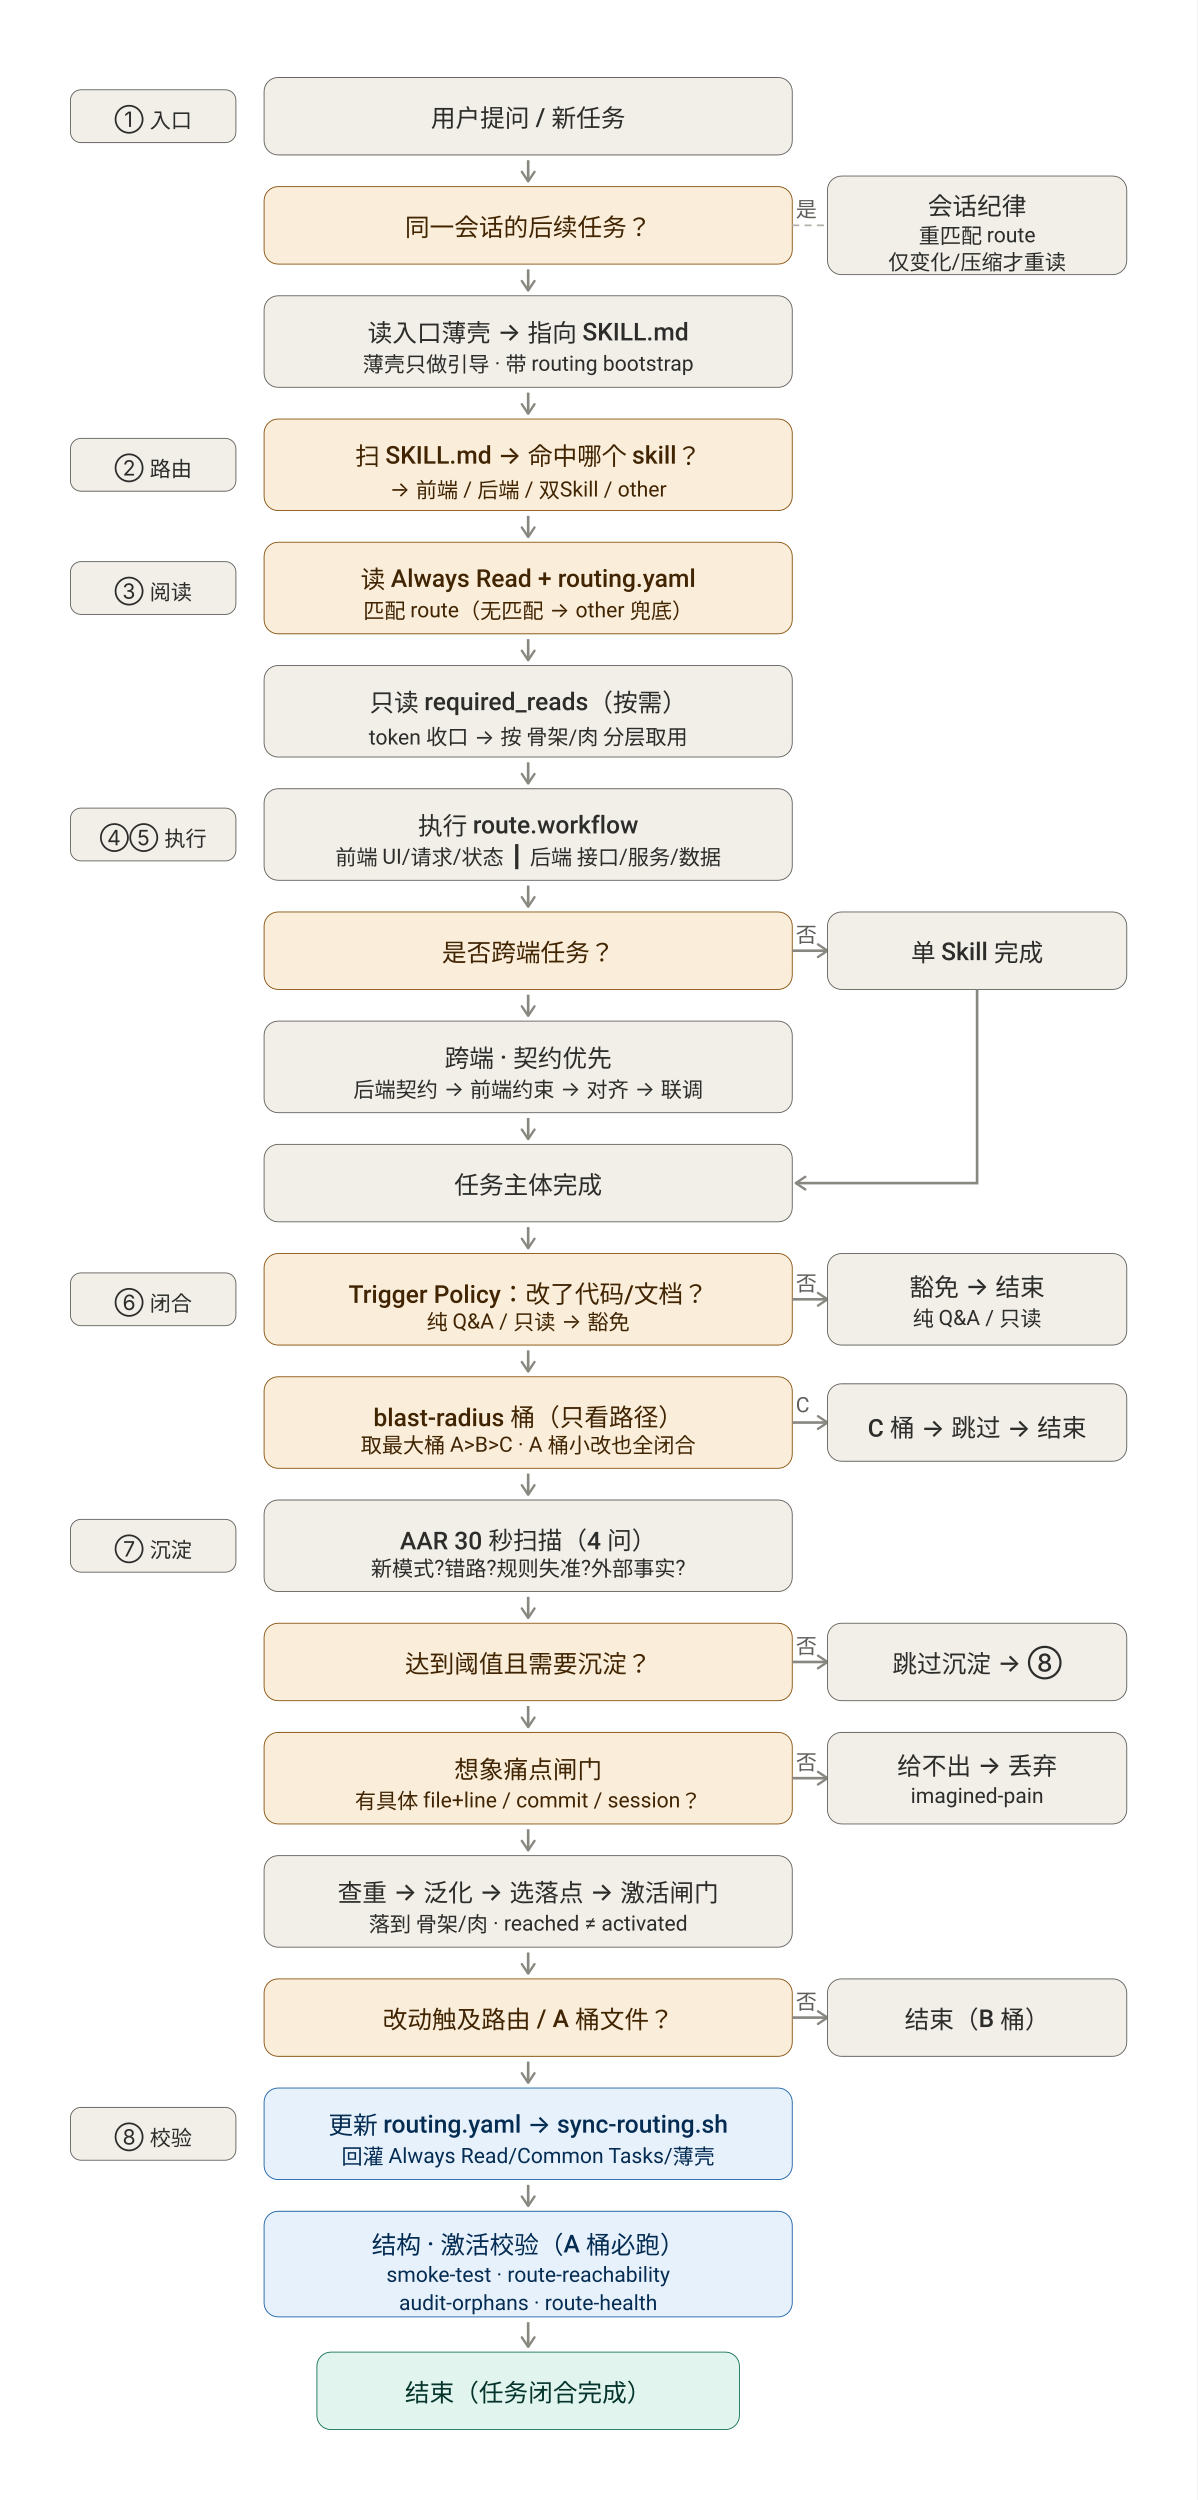
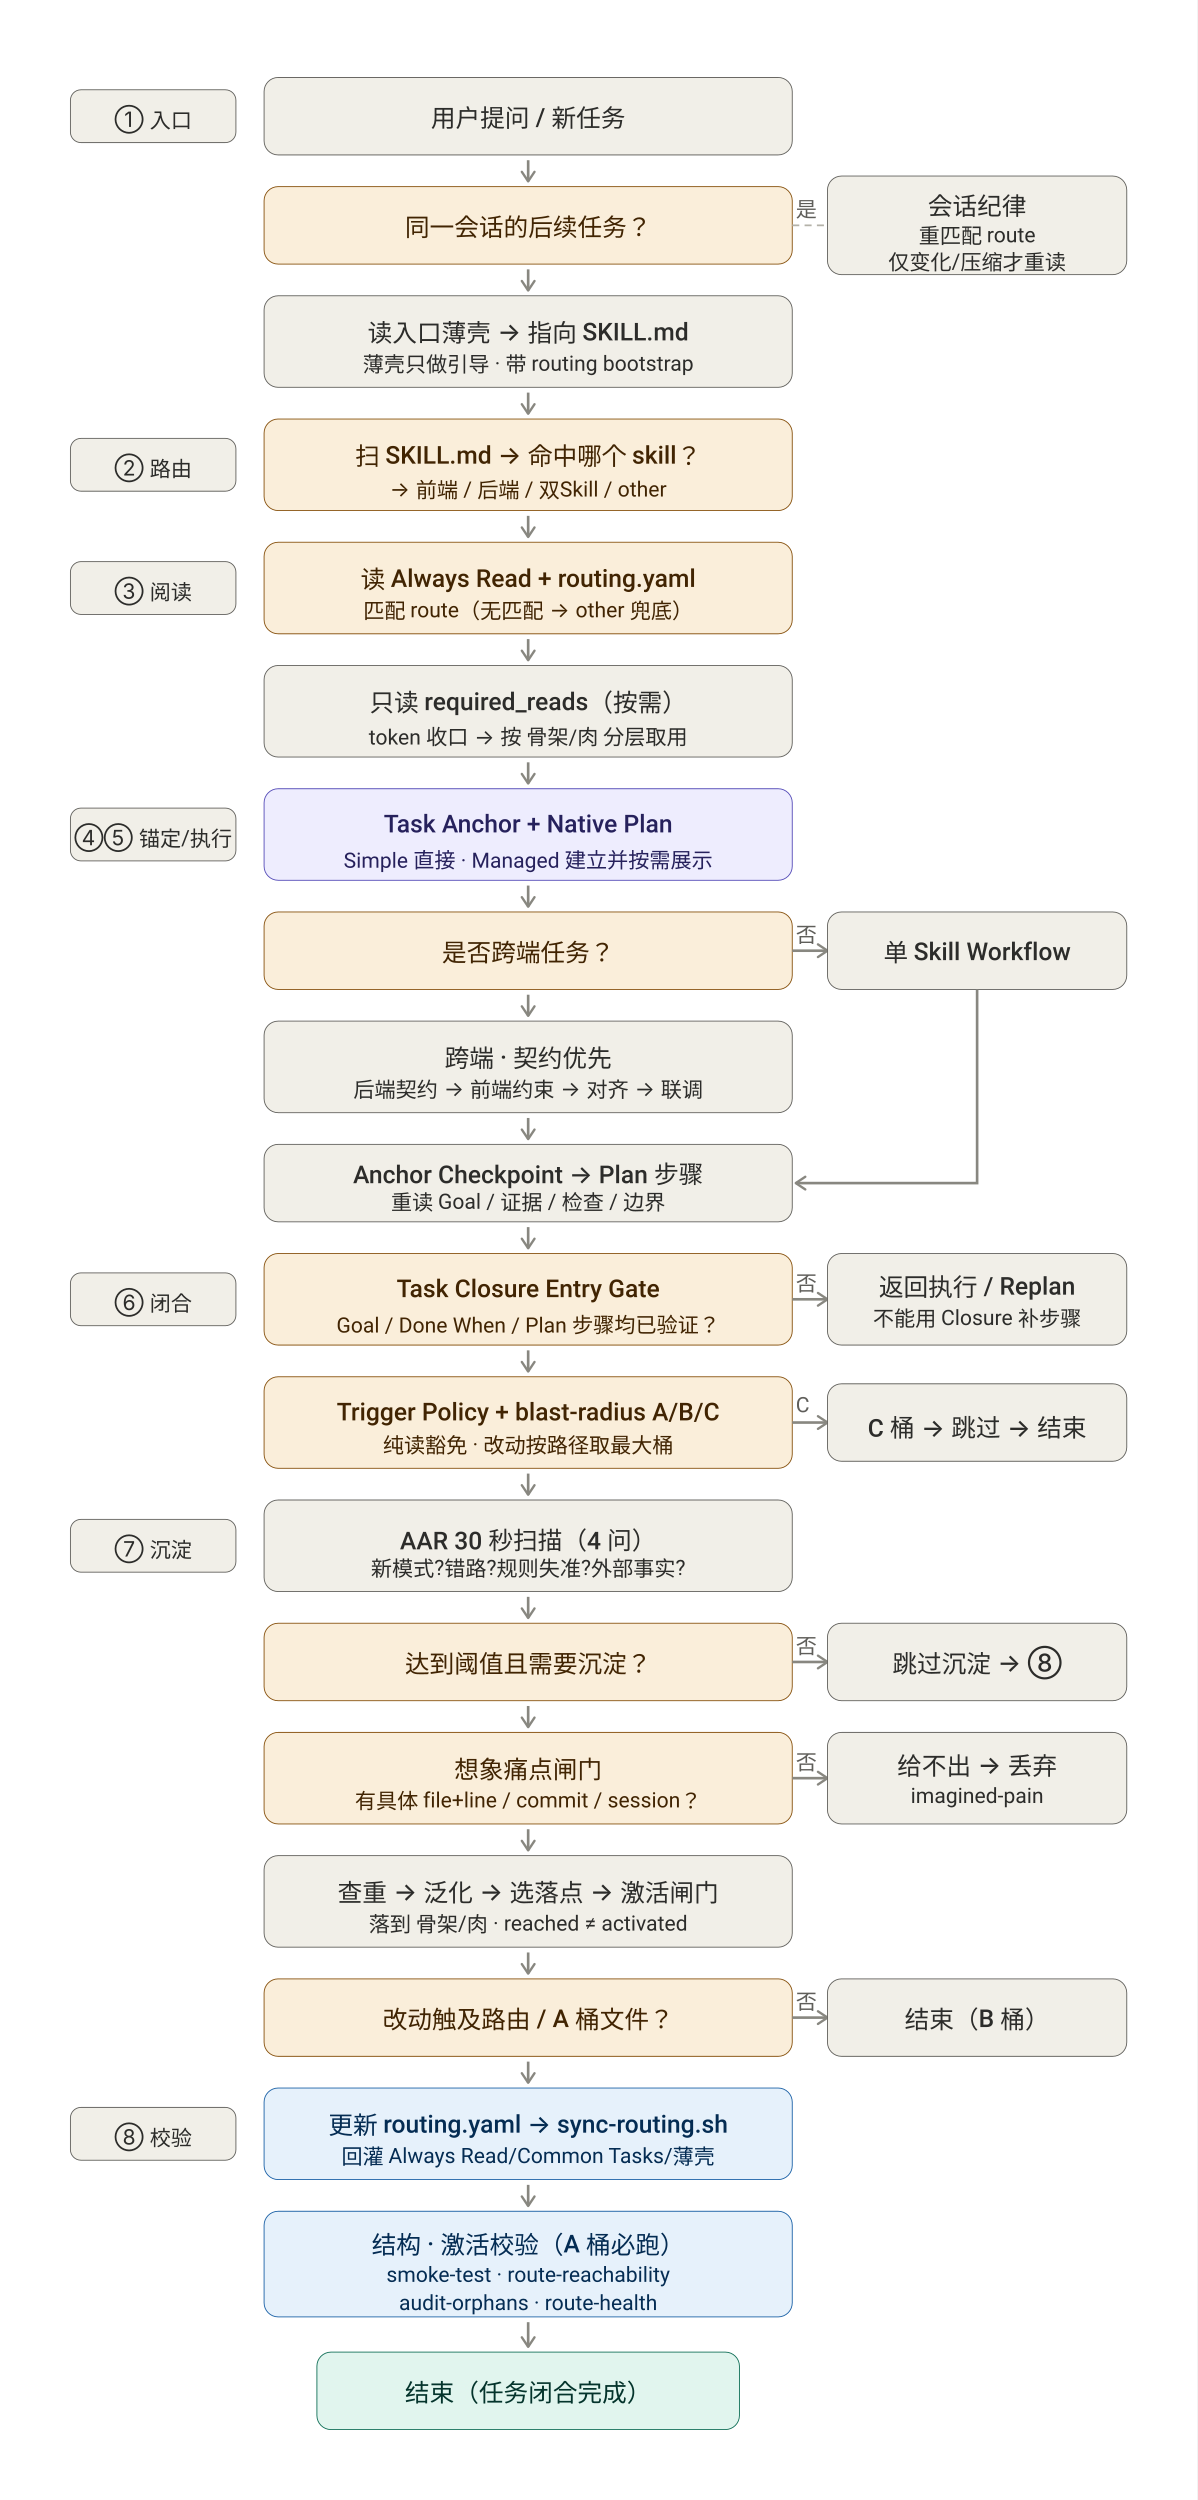
<svg xmlns="http://www.w3.org/2000/svg" width="680" height="1420" viewBox="0 0 680 1420" role="img">
  <style>
svg{font-family:-apple-system,BlinkMacSystemFont,"Segoe UI","PingFang SC","Microsoft YaHei",Roboto,sans-serif}
.t{font-size:14px;fill:#1c1c1a}
.ts{font-size:12px;fill:#5f5e5a}
.th{font-size:14px;font-weight:500;fill:#1c1c1a}
.arr{stroke:#888780;stroke-width:1.5;fill:none}
.leader{stroke:#b4b2a9;stroke-width:1;stroke-dasharray:4 3;fill:none}
.c-gray rect{fill:#F1EFE8;stroke:#5F5E5A}
.c-teal rect{fill:#E1F5EE;stroke:#0F6E56}
.c-coral rect{fill:#FAECE7;stroke:#993C1D}
.c-amber rect{fill:#FAEEDA;stroke:#854F0B}
.c-blue rect{fill:#E6F1FB;stroke:#185FA5}
.c-purple rect{fill:#EEEDFE;stroke:#534AB7}
.c-gray .t,.c-gray .ts,.c-gray .th{fill:#2C2C2A}
.c-teal .t,.c-teal .ts,.c-teal .th{fill:#04342C}
.c-coral .t,.c-coral .ts,.c-coral .th{fill:#4A1B0C}
.c-amber .t,.c-amber .ts,.c-amber .th{fill:#412402}
.c-blue .t,.c-blue .ts,.c-blue .th{fill:#042C53}
.c-purple .t,.c-purple .ts,.c-purple .th{fill:#26215C}
</style>
  <rect x="0" y="0" width="680" height="1420" fill="#ffffff" />
  <defs>
    <marker id="arrow" viewBox="0 0 10 10" refX="8" refY="5" markerWidth="6" markerHeight="6" orient="auto-start-reverse">
      <path d="M2 1L8 5L2 9" fill="none" stroke="#888780" stroke-width="1.5" stroke-linecap="round" stroke-linejoin="round" />
    </marker>
  </defs>
  <g class="c-gray">
    <rect x="40" y="51" width="94" height="30" rx="6" stroke-width="0.5" />
    <text class="ts" x="87" y="66" text-anchor="middle" dominant-baseline="central">① 入口</text>
  </g>
  <g class="c-gray">
    <rect x="40" y="249" width="94" height="30" rx="6" stroke-width="0.5" />
    <text class="ts" x="87" y="264" text-anchor="middle" dominant-baseline="central">② 路由</text>
  </g>
  <g class="c-gray">
    <rect x="40" y="319" width="94" height="30" rx="6" stroke-width="0.5" />
    <text class="ts" x="87" y="334" text-anchor="middle" dominant-baseline="central">③ 阅读</text>
  </g>
  <g class="c-gray">
    <rect x="40" y="459" width="94" height="30" rx="6" stroke-width="0.5" />
-     <text class="ts" x="87" y="474" text-anchor="middle" dominant-baseline="central">④⑤ 执行</text>
+     <text class="ts" x="87" y="474" text-anchor="middle" dominant-baseline="central">④⑤ 锚定/执行</text>
  </g>
  <g class="c-gray">
    <rect x="40" y="723" width="94" height="30" rx="6" stroke-width="0.5" />
    <text class="ts" x="87" y="738" text-anchor="middle" dominant-baseline="central">⑥ 闭合</text>
  </g>
  <g class="c-gray">
    <rect x="40" y="863" width="94" height="30" rx="6" stroke-width="0.5" />
    <text class="ts" x="87" y="878" text-anchor="middle" dominant-baseline="central">⑦ 沉淀</text>
  </g>
  <g class="c-gray">
    <rect x="40" y="1197" width="94" height="30" rx="6" stroke-width="0.5" />
    <text class="ts" x="87" y="1212" text-anchor="middle" dominant-baseline="central">⑧ 校验</text>
  </g>
  <g class="c-gray">
    <rect x="150" y="44" width="300" height="44" rx="8" stroke-width="0.5" />
    <text class="th" x="300" y="66" text-anchor="middle" dominant-baseline="central">用户提问 / 新任务</text>
  </g>
  <line x1="300" y1="91" x2="300" y2="103" class="arr" marker-end="url(#arrow)" />
  <g class="c-amber">
    <rect x="150" y="106" width="300" height="44" rx="8" stroke-width="0.5" />
    <text class="th" x="300" y="128" text-anchor="middle" dominant-baseline="central">同一会话的后续任务？</text>
  </g>
  <line x1="450" y1="128" x2="470" y2="128" class="leader" />
  <text class="ts" x="452" y="118" text-anchor="start" dominant-baseline="central">是</text>
  <g class="c-gray">
    <rect x="470" y="100" width="170" height="56" rx="8" stroke-width="0.5" />
    <text class="th" x="555" y="116" text-anchor="middle" dominant-baseline="central">会话纪律</text>
    <text class="ts" x="555" y="133" text-anchor="middle" dominant-baseline="central">重匹配 route</text>
    <text class="ts" x="555" y="148" text-anchor="middle" dominant-baseline="central">仅变化/压缩才重读</text>
  </g>
  <line x1="300" y1="153" x2="300" y2="165" class="arr" marker-end="url(#arrow)" />
  <g class="c-gray">
    <rect x="150" y="168" width="300" height="52" rx="8" stroke-width="0.5" />
    <text class="th" x="300" y="188" text-anchor="middle" dominant-baseline="central">读入口薄壳 → 指向 SKILL.md</text>
    <text class="ts" x="300" y="206" text-anchor="middle" dominant-baseline="central">薄壳只做引导 · 带 routing bootstrap</text>
  </g>
  <line x1="300" y1="223" x2="300" y2="235" class="arr" marker-end="url(#arrow)" />
  <g class="c-amber">
    <rect x="150" y="238" width="300" height="52" rx="8" stroke-width="0.5" />
    <text class="th" x="300" y="258" text-anchor="middle" dominant-baseline="central">扫 SKILL.md → 命中哪个 skill？</text>
    <text class="ts" x="300" y="276" text-anchor="middle" dominant-baseline="central">→ 前端 / 后端 / 双Skill / other</text>
  </g>
  <line x1="300" y1="293" x2="300" y2="305" class="arr" marker-end="url(#arrow)" />
  <g class="c-amber">
    <rect x="150" y="308" width="300" height="52" rx="8" stroke-width="0.5" />
    <text class="th" x="300" y="328" text-anchor="middle" dominant-baseline="central">读 Always Read + routing.yaml</text>
    <text class="ts" x="300" y="346" text-anchor="middle" dominant-baseline="central">匹配 route（无匹配 → other 兜底）</text>
  </g>
  <line x1="300" y1="363" x2="300" y2="375" class="arr" marker-end="url(#arrow)" />
  <g class="c-gray">
    <rect x="150" y="378" width="300" height="52" rx="8" stroke-width="0.5" />
    <text class="th" x="300" y="398" text-anchor="middle" dominant-baseline="central">只读 required_reads（按需）</text>
    <text class="ts" x="300" y="416" text-anchor="middle" dominant-baseline="central">token 收口 → 按 骨架/肉 分层取用</text>
  </g>
  <line x1="300" y1="433" x2="300" y2="445" class="arr" marker-end="url(#arrow)" />
-   <g class="c-gray">
+   <g class="c-purple">
    <rect x="150" y="448" width="300" height="52" rx="8" stroke-width="0.5" />
-     <text class="th" x="300" y="468" text-anchor="middle" dominant-baseline="central">执行 route.workflow</text>
-     <text class="ts" x="300" y="486" text-anchor="middle" dominant-baseline="central">前端 UI/请求/状态 ┃ 后端 接口/服务/数据</text>
+     <text class="th" x="300" y="468" text-anchor="middle" dominant-baseline="central">Task Anchor + Native Plan</text>
+     <text class="ts" x="300" y="486" text-anchor="middle" dominant-baseline="central">Simple 直接 · Managed 建立并按需展示</text>
  </g>
  <line x1="300" y1="503" x2="300" y2="515" class="arr" marker-end="url(#arrow)" />
  <g class="c-amber">
    <rect x="150" y="518" width="300" height="44" rx="8" stroke-width="0.5" />
    <text class="th" x="300" y="540" text-anchor="middle" dominant-baseline="central">是否跨端任务？</text>
  </g>
  <line x1="450" y1="540" x2="470" y2="540" class="arr" marker-end="url(#arrow)" />
  <text class="ts" x="452" y="530" text-anchor="start" dominant-baseline="central">否</text>
  <g class="c-gray">
    <rect x="470" y="518" width="170" height="44" rx="8" stroke-width="0.5" />
-     <text class="th" x="555" y="540" text-anchor="middle" dominant-baseline="central">单 Skill 完成</text>
+     <text class="th" x="555" y="540" text-anchor="middle" dominant-baseline="central">单 Skill Workflow</text>
  </g>
  <path d="M555 562 L555 672 L452 672" class="arr" fill="none" marker-end="url(#arrow)" />
  <line x1="300" y1="565" x2="300" y2="577" class="arr" marker-end="url(#arrow)" />
  <g class="c-gray">
    <rect x="150" y="580" width="300" height="52" rx="8" stroke-width="0.5" />
    <text class="th" x="300" y="600" text-anchor="middle" dominant-baseline="central">跨端 · 契约优先</text>
    <text class="ts" x="300" y="618" text-anchor="middle" dominant-baseline="central">后端契约 → 前端约束 → 对齐 → 联调</text>
  </g>
  <line x1="300" y1="635" x2="300" y2="647" class="arr" marker-end="url(#arrow)" />
  <g class="c-gray">
    <rect x="150" y="650" width="300" height="44" rx="8" stroke-width="0.5" />
-     <text class="th" x="300" y="672" text-anchor="middle" dominant-baseline="central">任务主体完成</text>
+     <text class="th" x="300" y="664" text-anchor="middle" dominant-baseline="central">Anchor Checkpoint → Plan 步骤</text>
+     <text class="ts" x="300" y="682" text-anchor="middle" dominant-baseline="central">重读 Goal / 证据 / 检查 / 边界</text>
  </g>
  <line x1="300" y1="697" x2="300" y2="709" class="arr" marker-end="url(#arrow)" />
  <g class="c-amber">
    <rect x="150" y="712" width="300" height="52" rx="8" stroke-width="0.5" />
-     <text class="th" x="300" y="732" text-anchor="middle" dominant-baseline="central">Trigger Policy：改了代码/文档？</text>
-     <text class="ts" x="300" y="750" text-anchor="middle" dominant-baseline="central">纯 Q&amp;A / 只读 → 豁免</text>
+     <text class="th" x="300" y="732" text-anchor="middle" dominant-baseline="central">Task Closure Entry Gate</text>
+     <text class="ts" x="300" y="750" text-anchor="middle" dominant-baseline="central">Goal / Done When / Plan 步骤均已验证？</text>
  </g>
  <line x1="450" y1="738" x2="470" y2="738" class="arr" marker-end="url(#arrow)" />
  <text class="ts" x="452" y="728" text-anchor="start" dominant-baseline="central">否</text>
  <g class="c-gray">
    <rect x="470" y="712" width="170" height="52" rx="8" stroke-width="0.5" />
-     <text class="th" x="555" y="730" text-anchor="middle" dominant-baseline="central">豁免 → 结束</text>
-     <text class="ts" x="555" y="748" text-anchor="middle" dominant-baseline="central">纯 Q&amp;A / 只读</text>
+     <text class="th" x="555" y="730" text-anchor="middle" dominant-baseline="central">返回执行 / Replan</text>
+     <text class="ts" x="555" y="748" text-anchor="middle" dominant-baseline="central">不能用 Closure 补步骤</text>
  </g>
  <line x1="300" y1="767" x2="300" y2="779" class="arr" marker-end="url(#arrow)" />
  <g class="c-amber">
    <rect x="150" y="782" width="300" height="52" rx="8" stroke-width="0.5" />
-     <text class="th" x="300" y="802" text-anchor="middle" dominant-baseline="central">blast-radius 桶（只看路径）</text>
-     <text class="ts" x="300" y="820" text-anchor="middle" dominant-baseline="central">取最大桶 A&gt;B&gt;C · A 桶小改也全闭合</text>
+     <text class="th" x="300" y="802" text-anchor="middle" dominant-baseline="central">Trigger Policy + blast-radius A/B/C</text>
+     <text class="ts" x="300" y="820" text-anchor="middle" dominant-baseline="central">纯读豁免 · 改动按路径取最大桶</text>
  </g>
  <line x1="450" y1="808" x2="470" y2="808" class="arr" marker-end="url(#arrow)" />
  <text class="ts" x="452" y="798" text-anchor="start" dominant-baseline="central">C</text>
  <g class="c-gray">
    <rect x="470" y="786" width="170" height="44" rx="8" stroke-width="0.5" />
    <text class="th" x="555" y="808" text-anchor="middle" dominant-baseline="central">C 桶 → 跳过 → 结束</text>
  </g>
  <line x1="300" y1="837" x2="300" y2="849" class="arr" marker-end="url(#arrow)" />
  <g class="c-gray">
    <rect x="150" y="852" width="300" height="52" rx="8" stroke-width="0.5" />
    <text class="th" x="300" y="872" text-anchor="middle" dominant-baseline="central">AAR 30 秒扫描（4 问）</text>
    <text class="ts" x="300" y="890" text-anchor="middle" dominant-baseline="central">新模式?错路?规则失准?外部事实?</text>
  </g>
  <line x1="300" y1="907" x2="300" y2="919" class="arr" marker-end="url(#arrow)" />
  <g class="c-amber">
    <rect x="150" y="922" width="300" height="44" rx="8" stroke-width="0.5" />
    <text class="th" x="300" y="944" text-anchor="middle" dominant-baseline="central">达到阈值且需要沉淀？</text>
  </g>
  <line x1="450" y1="944" x2="470" y2="944" class="arr" marker-end="url(#arrow)" />
  <text class="ts" x="452" y="934" text-anchor="start" dominant-baseline="central">否</text>
  <g class="c-gray">
    <rect x="470" y="922" width="170" height="44" rx="8" stroke-width="0.5" />
    <text class="th" x="555" y="944" text-anchor="middle" dominant-baseline="central">跳过沉淀 → ⑧</text>
  </g>
  <line x1="300" y1="969" x2="300" y2="981" class="arr" marker-end="url(#arrow)" />
  <g class="c-amber">
    <rect x="150" y="984" width="300" height="52" rx="8" stroke-width="0.5" />
    <text class="th" x="300" y="1004" text-anchor="middle" dominant-baseline="central">想象痛点闸门</text>
    <text class="ts" x="300" y="1022" text-anchor="middle" dominant-baseline="central">有具体 file+line / commit / session？</text>
  </g>
  <line x1="450" y1="1010" x2="470" y2="1010" class="arr" marker-end="url(#arrow)" />
  <text class="ts" x="452" y="1000" text-anchor="start" dominant-baseline="central">否</text>
  <g class="c-gray">
    <rect x="470" y="984" width="170" height="52" rx="8" stroke-width="0.5" />
    <text class="th" x="555" y="1002" text-anchor="middle" dominant-baseline="central">给不出 → 丢弃</text>
    <text class="ts" x="555" y="1020" text-anchor="middle" dominant-baseline="central">imagined-pain</text>
  </g>
  <line x1="300" y1="1039" x2="300" y2="1051" class="arr" marker-end="url(#arrow)" />
  <g class="c-gray">
    <rect x="150" y="1054" width="300" height="52" rx="8" stroke-width="0.5" />
    <text class="th" x="300" y="1074" text-anchor="middle" dominant-baseline="central">查重 → 泛化 → 选落点 → 激活闸门</text>
    <text class="ts" x="300" y="1092" text-anchor="middle" dominant-baseline="central">落到 骨架/肉 · reached ≠ activated</text>
  </g>
  <line x1="300" y1="1109" x2="300" y2="1121" class="arr" marker-end="url(#arrow)" />
  <g class="c-amber">
    <rect x="150" y="1124" width="300" height="44" rx="8" stroke-width="0.5" />
    <text class="th" x="300" y="1146" text-anchor="middle" dominant-baseline="central">改动触及路由 / A 桶文件？</text>
  </g>
  <line x1="450" y1="1146" x2="470" y2="1146" class="arr" marker-end="url(#arrow)" />
  <text class="ts" x="452" y="1136" text-anchor="start" dominant-baseline="central">否</text>
  <g class="c-gray">
    <rect x="470" y="1124" width="170" height="44" rx="8" stroke-width="0.5" />
    <text class="th" x="555" y="1146" text-anchor="middle" dominant-baseline="central">结束（B 桶）</text>
  </g>
  <line x1="300" y1="1171" x2="300" y2="1183" class="arr" marker-end="url(#arrow)" />
  <g class="c-blue">
    <rect x="150" y="1186" width="300" height="52" rx="8" stroke-width="0.5" />
    <text class="th" x="300" y="1206" text-anchor="middle" dominant-baseline="central">更新 routing.yaml → sync-routing.sh</text>
    <text class="ts" x="300" y="1224" text-anchor="middle" dominant-baseline="central">回灌 Always Read/Common Tasks/薄壳</text>
  </g>
  <line x1="300" y1="1241" x2="300" y2="1253" class="arr" marker-end="url(#arrow)" />
  <g class="c-blue">
    <rect x="150" y="1256" width="300" height="60" rx="8" stroke-width="0.5" />
    <text class="th" x="300" y="1274" text-anchor="middle" dominant-baseline="central">结构 · 激活校验（A 桶必跑）</text>
    <text class="ts" x="300" y="1292" text-anchor="middle" dominant-baseline="central">smoke-test · route-reachability</text>
    <text class="ts" x="300" y="1308" text-anchor="middle" dominant-baseline="central">audit-orphans · route-health</text>
  </g>
  <line x1="300" y1="1319" x2="300" y2="1333" class="arr" marker-end="url(#arrow)" />
  <g class="c-teal">
    <rect x="180" y="1336" width="240" height="44" rx="8" stroke-width="0.5" />
    <text class="th" x="300" y="1358" text-anchor="middle" dominant-baseline="central">结束（任务闭合完成）</text>
  </g>
</svg>
